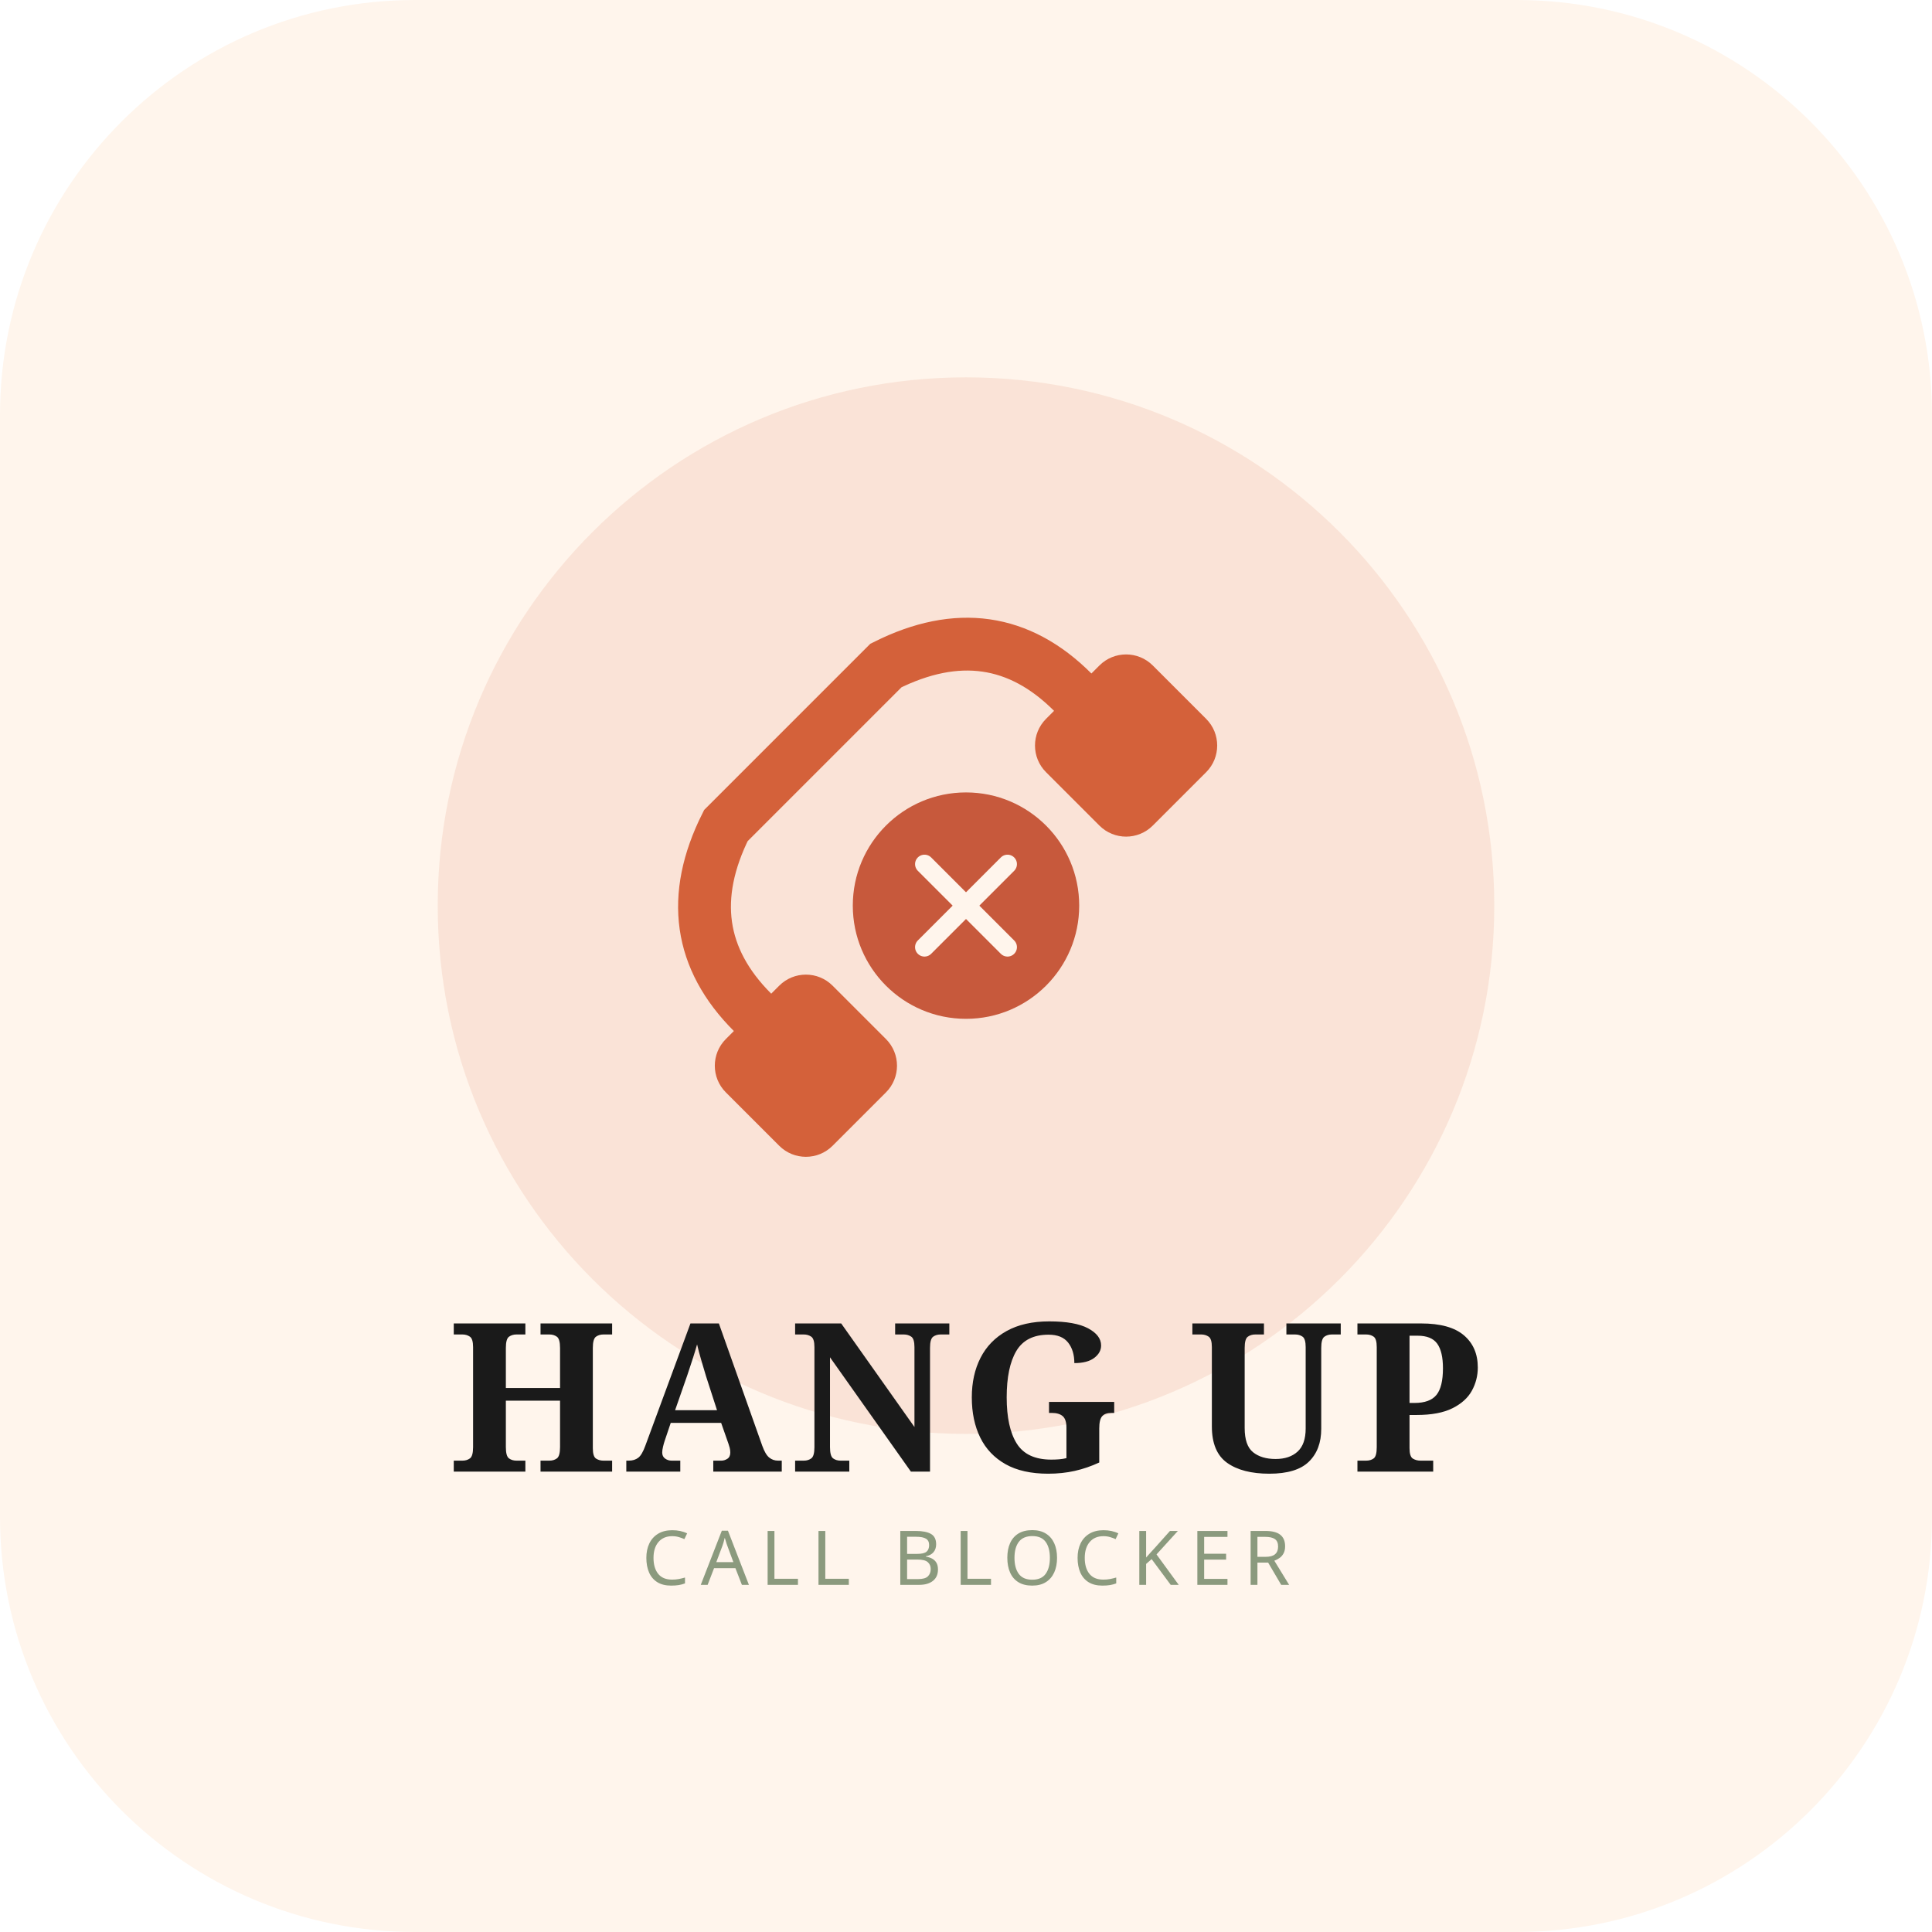
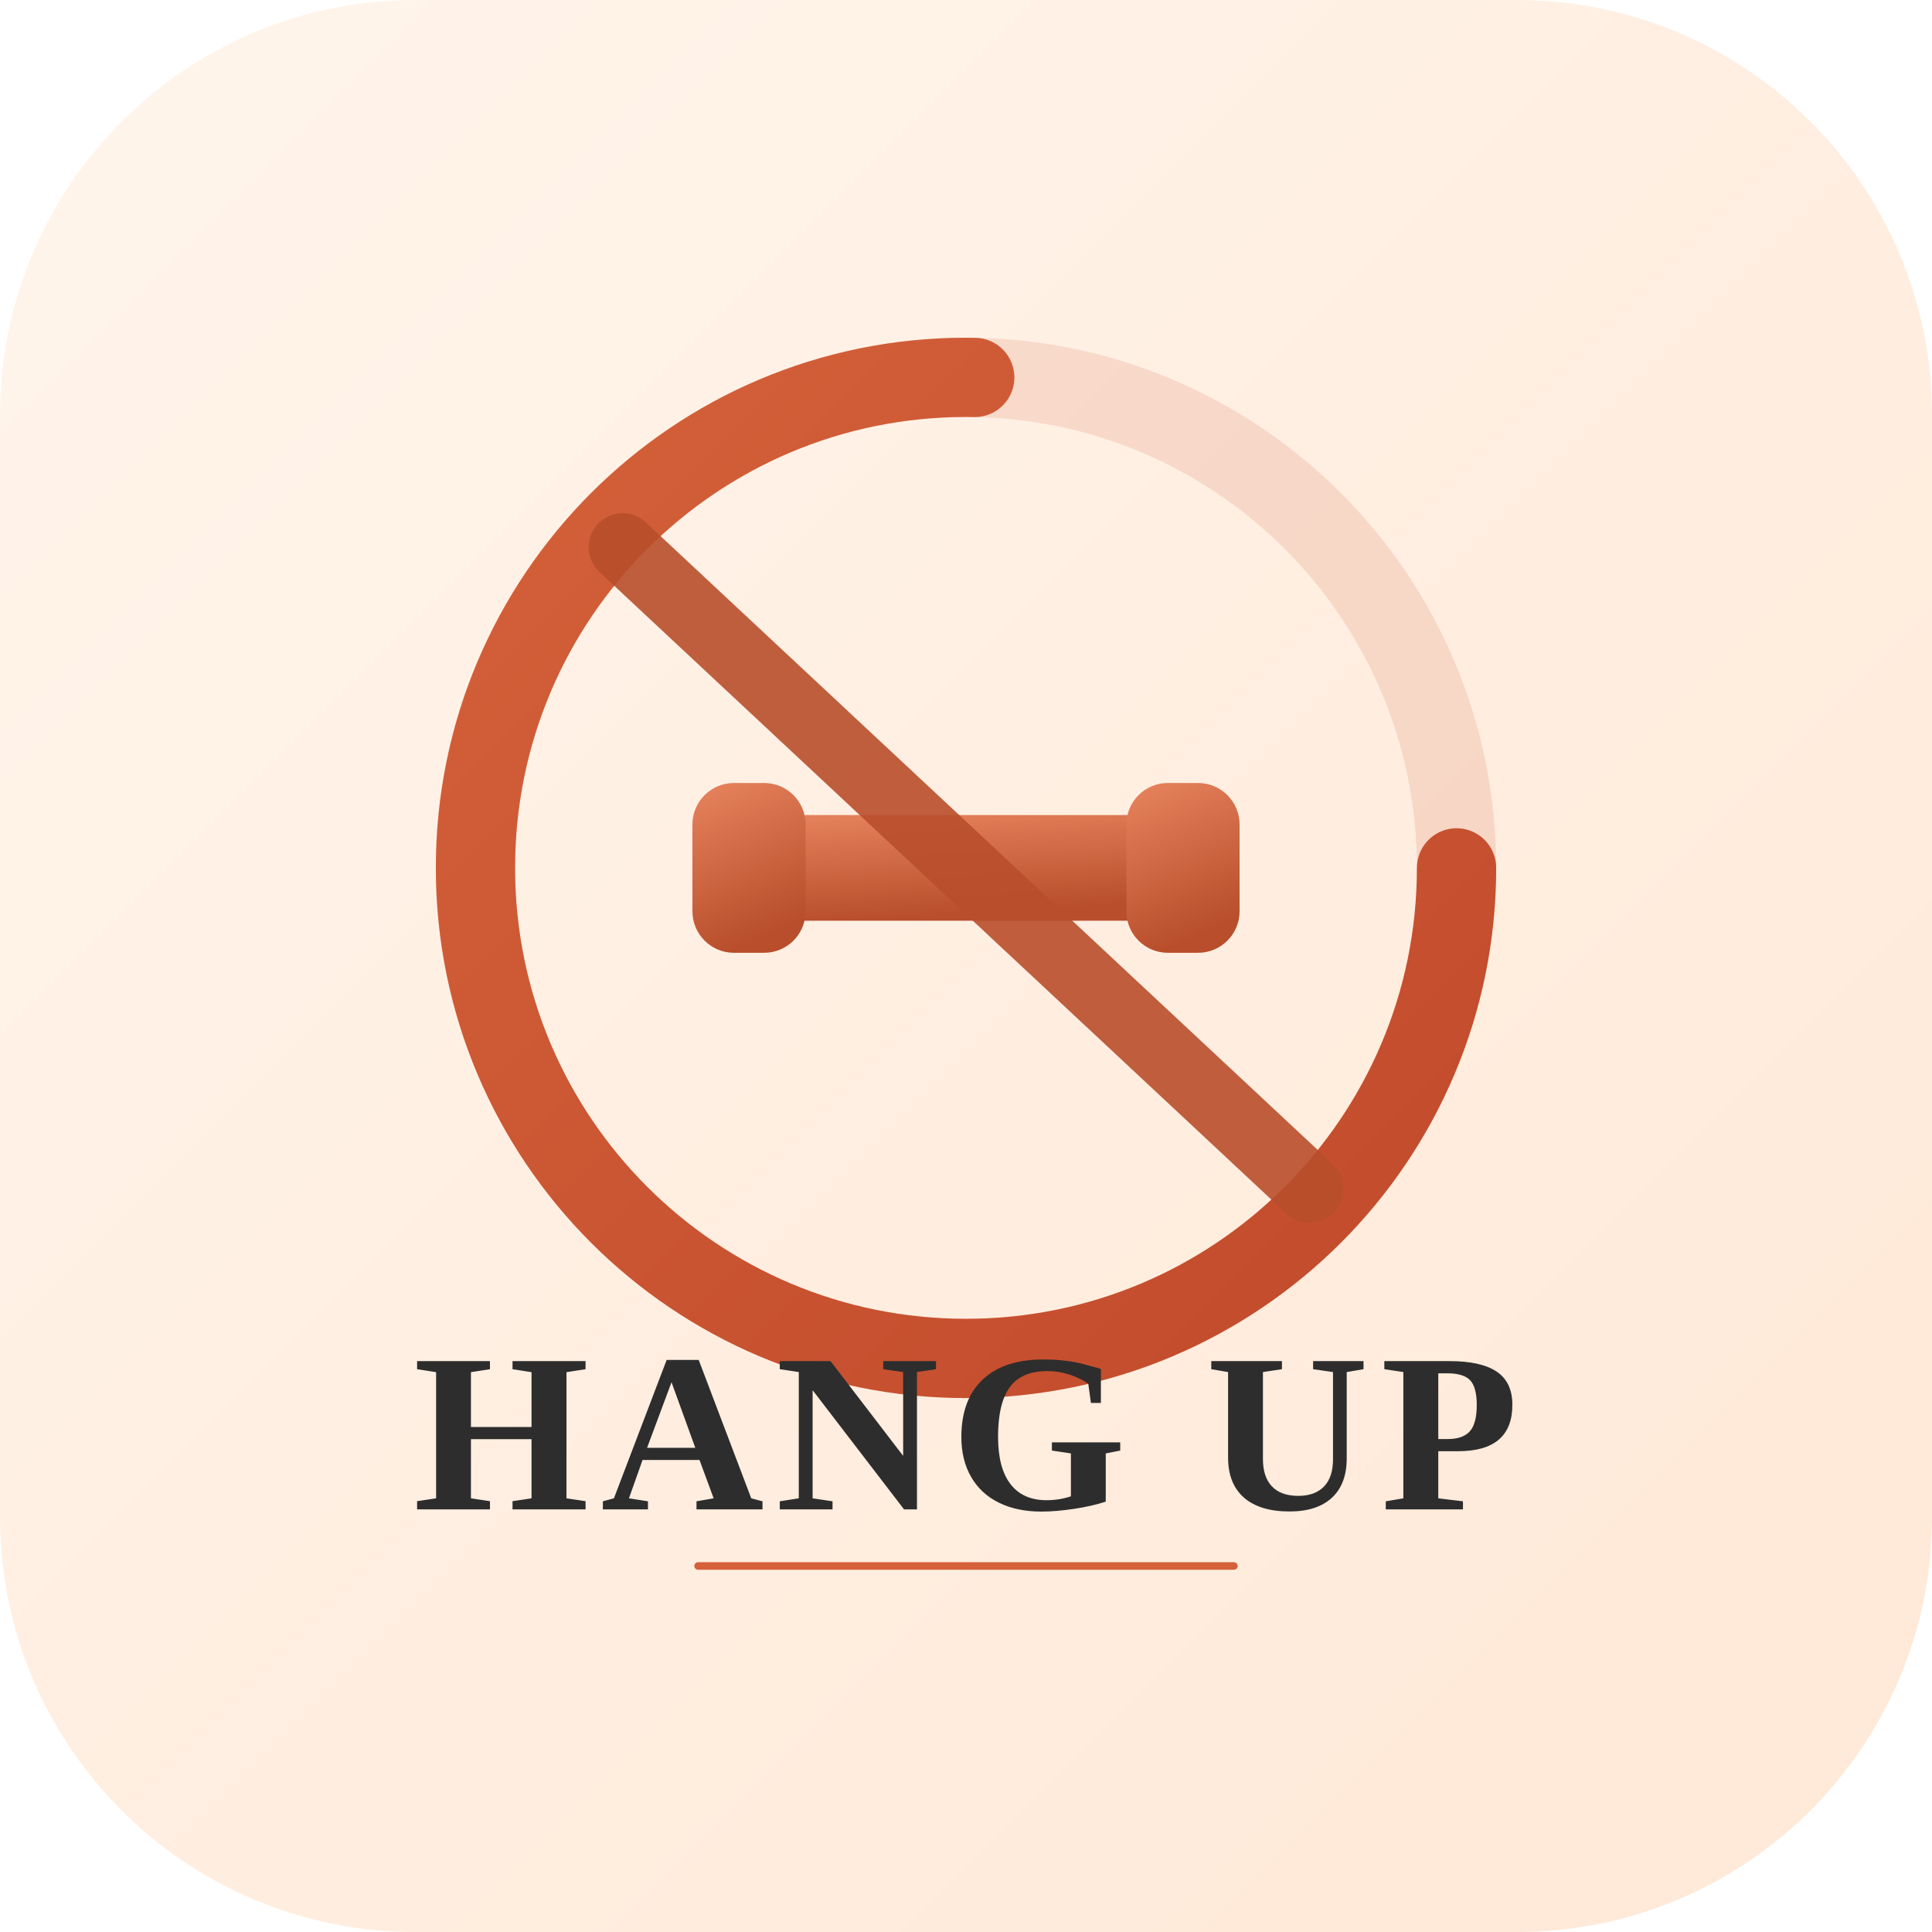
<svg xmlns="http://www.w3.org/2000/svg" viewBox="0 0 1024 1024" width="1024" height="1024">
-   <rect width="1024" height="1024" rx="220" fill="#FFF5EC" />
-   <circle cx="512" cy="480" r="280" fill="#D4613A" opacity="0.12" />
-   <g transform="translate(512, 480) rotate(135)">
-     <rect x="-160" y="-40" width="80" height="80" rx="20" fill="#D4613A" />
-     <rect x="80" y="-40" width="80" height="80" rx="20" fill="#D4613A" />
-     <path d="M-120 40 Q-120 100 -60 120 L60 120 Q120 100 120 40" stroke="#D4613A" stroke-width="28" fill="none" stroke-linecap="round" />
+   <defs>
+     <linearGradient id="bg" x1="0" y1="0" x2="1" y2="1">
+       <stop offset="0%" stop-color="#FFF5EC" />
+       <stop offset="100%" stop-color="#FFE8D6" />
+     </linearGradient>
+     <linearGradient id="coral-grad" x1="0" y1="0" x2="0.3" y2="1">
+       <stop offset="0%" stop-color="#E8845F" />
+       <stop offset="100%" stop-color="#B84E2B" />
+     </linearGradient>
+     <linearGradient id="ring-grad" x1="0" y1="0" x2="1" y2="1">
+       <stop offset="0%" stop-color="#D4613A" />
+       <stop offset="100%" stop-color="#C14A2B" />
+     </linearGradient>
+   </defs>
+   <rect width="1024" height="1024" rx="220" fill="url(#bg)" />
+   <circle cx="512" cy="460" r="260" fill="none" stroke="url(#ring-grad)" stroke-width="42" opacity="0.15" />
+   <circle cx="512" cy="460" r="260" fill="none" stroke="url(#ring-grad)" stroke-width="42" stroke-dasharray="1640" stroke-dashoffset="410" stroke-linecap="round" />
+   <g transform="translate(512, 460)">
+     <rect x="-130" y="-28" width="260" height="56" rx="28" fill="url(#coral-grad)" />
+     <rect x="-145" y="-45" width="60" height="90" rx="22" fill="url(#coral-grad)" />
+     <rect x="85" y="-45" width="60" height="90" rx="22" fill="url(#coral-grad)" />
  </g>
-   <g transform="translate(512, 480)">
-     <circle cx="0" cy="0" r="60" fill="#C14A2B" opacity="0.9" />
-     <line x1="-22" y1="-22" x2="22" y2="22" stroke="#FFF5EC" stroke-width="10" stroke-linecap="round" />
-     <line x1="22" y1="-22" x2="-22" y2="22" stroke="#FFF5EC" stroke-width="10" stroke-linecap="round" />
-   </g>
-   <text x="512" y="780" text-anchor="middle" font-family="serif" font-weight="700" font-size="110" fill="#1A1A1A" letter-spacing="4">
+   <line x1="330" y1="290" x2="694" y2="630" stroke="#B84E2B" stroke-width="36" stroke-linecap="round" opacity="0.9" />
+   <text x="512" y="800" text-anchor="middle" font-family="Georgia, 'Times New Roman', serif" font-weight="700" font-size="120" fill="#2D2D2D" letter-spacing="6">
    HANG UP
  </text>
-   <text x="512" y="840" text-anchor="middle" font-family="sans-serif" font-weight="400" font-size="40" fill="#8B9A7E" letter-spacing="6">
-     CALL BLOCKER
-   </text>
+   <line x1="370" y1="830" x2="654" y2="830" stroke="#D4613A" stroke-width="4" stroke-linecap="round" />
</svg>
